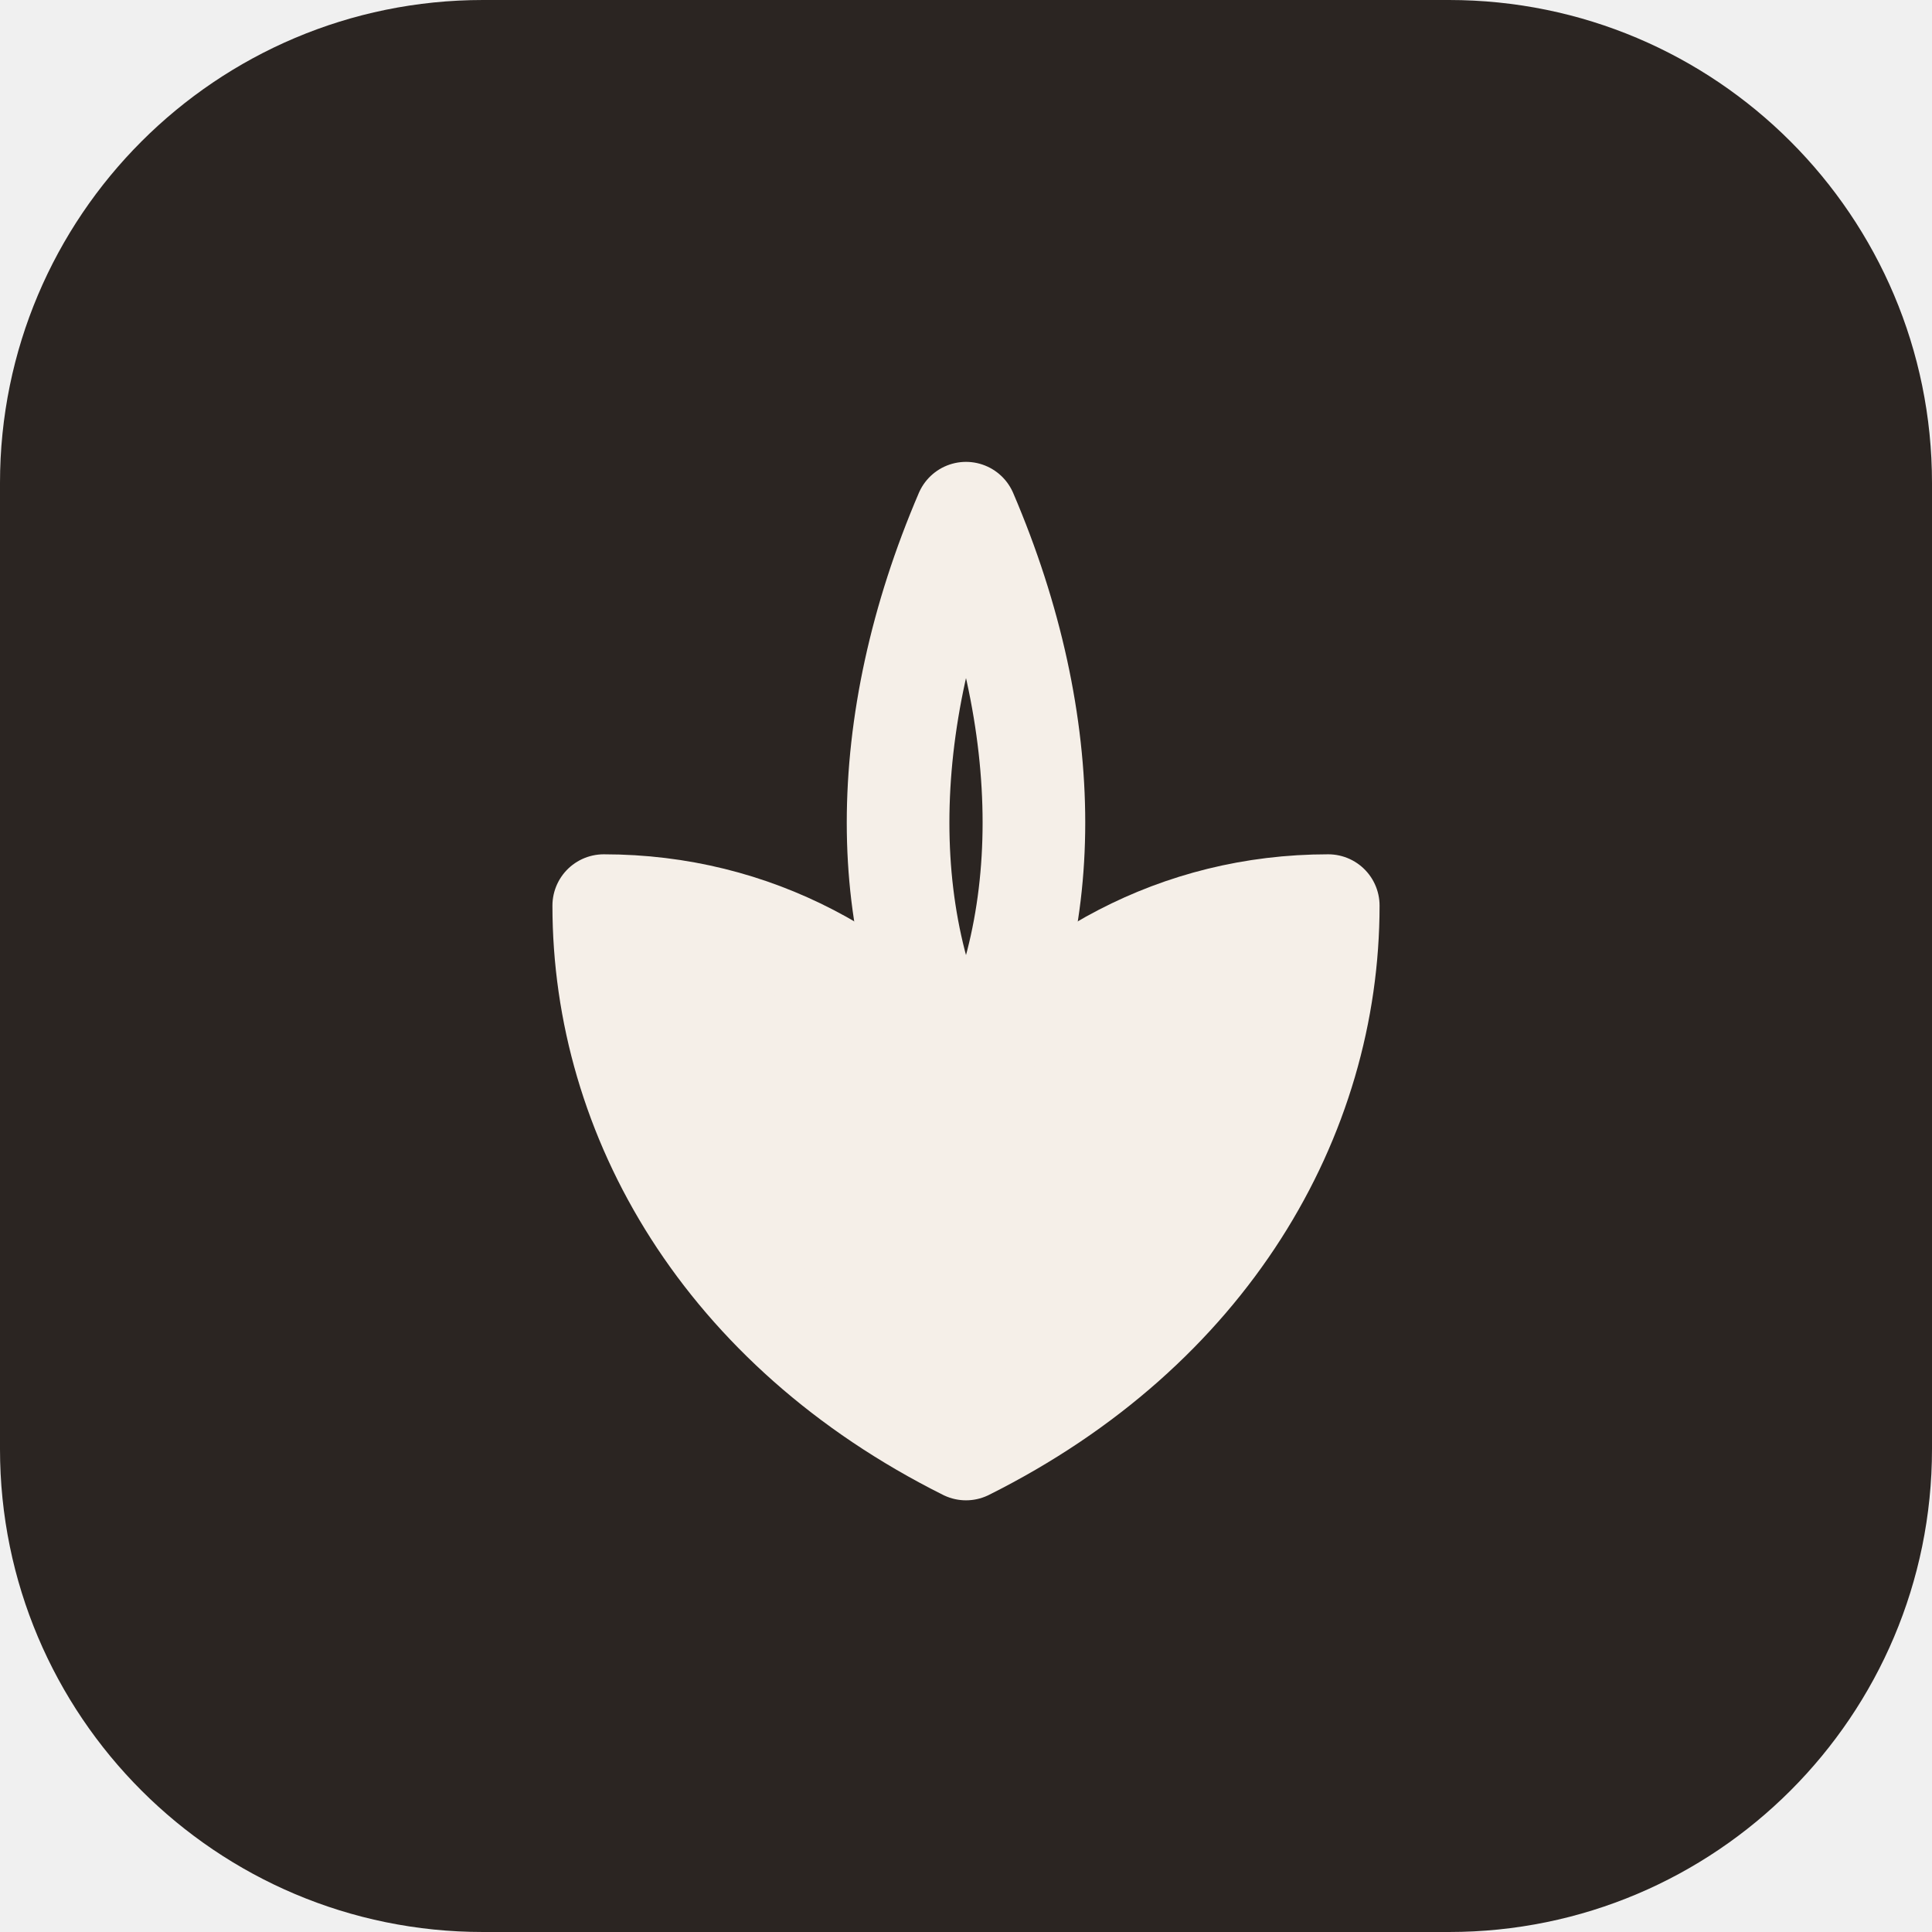
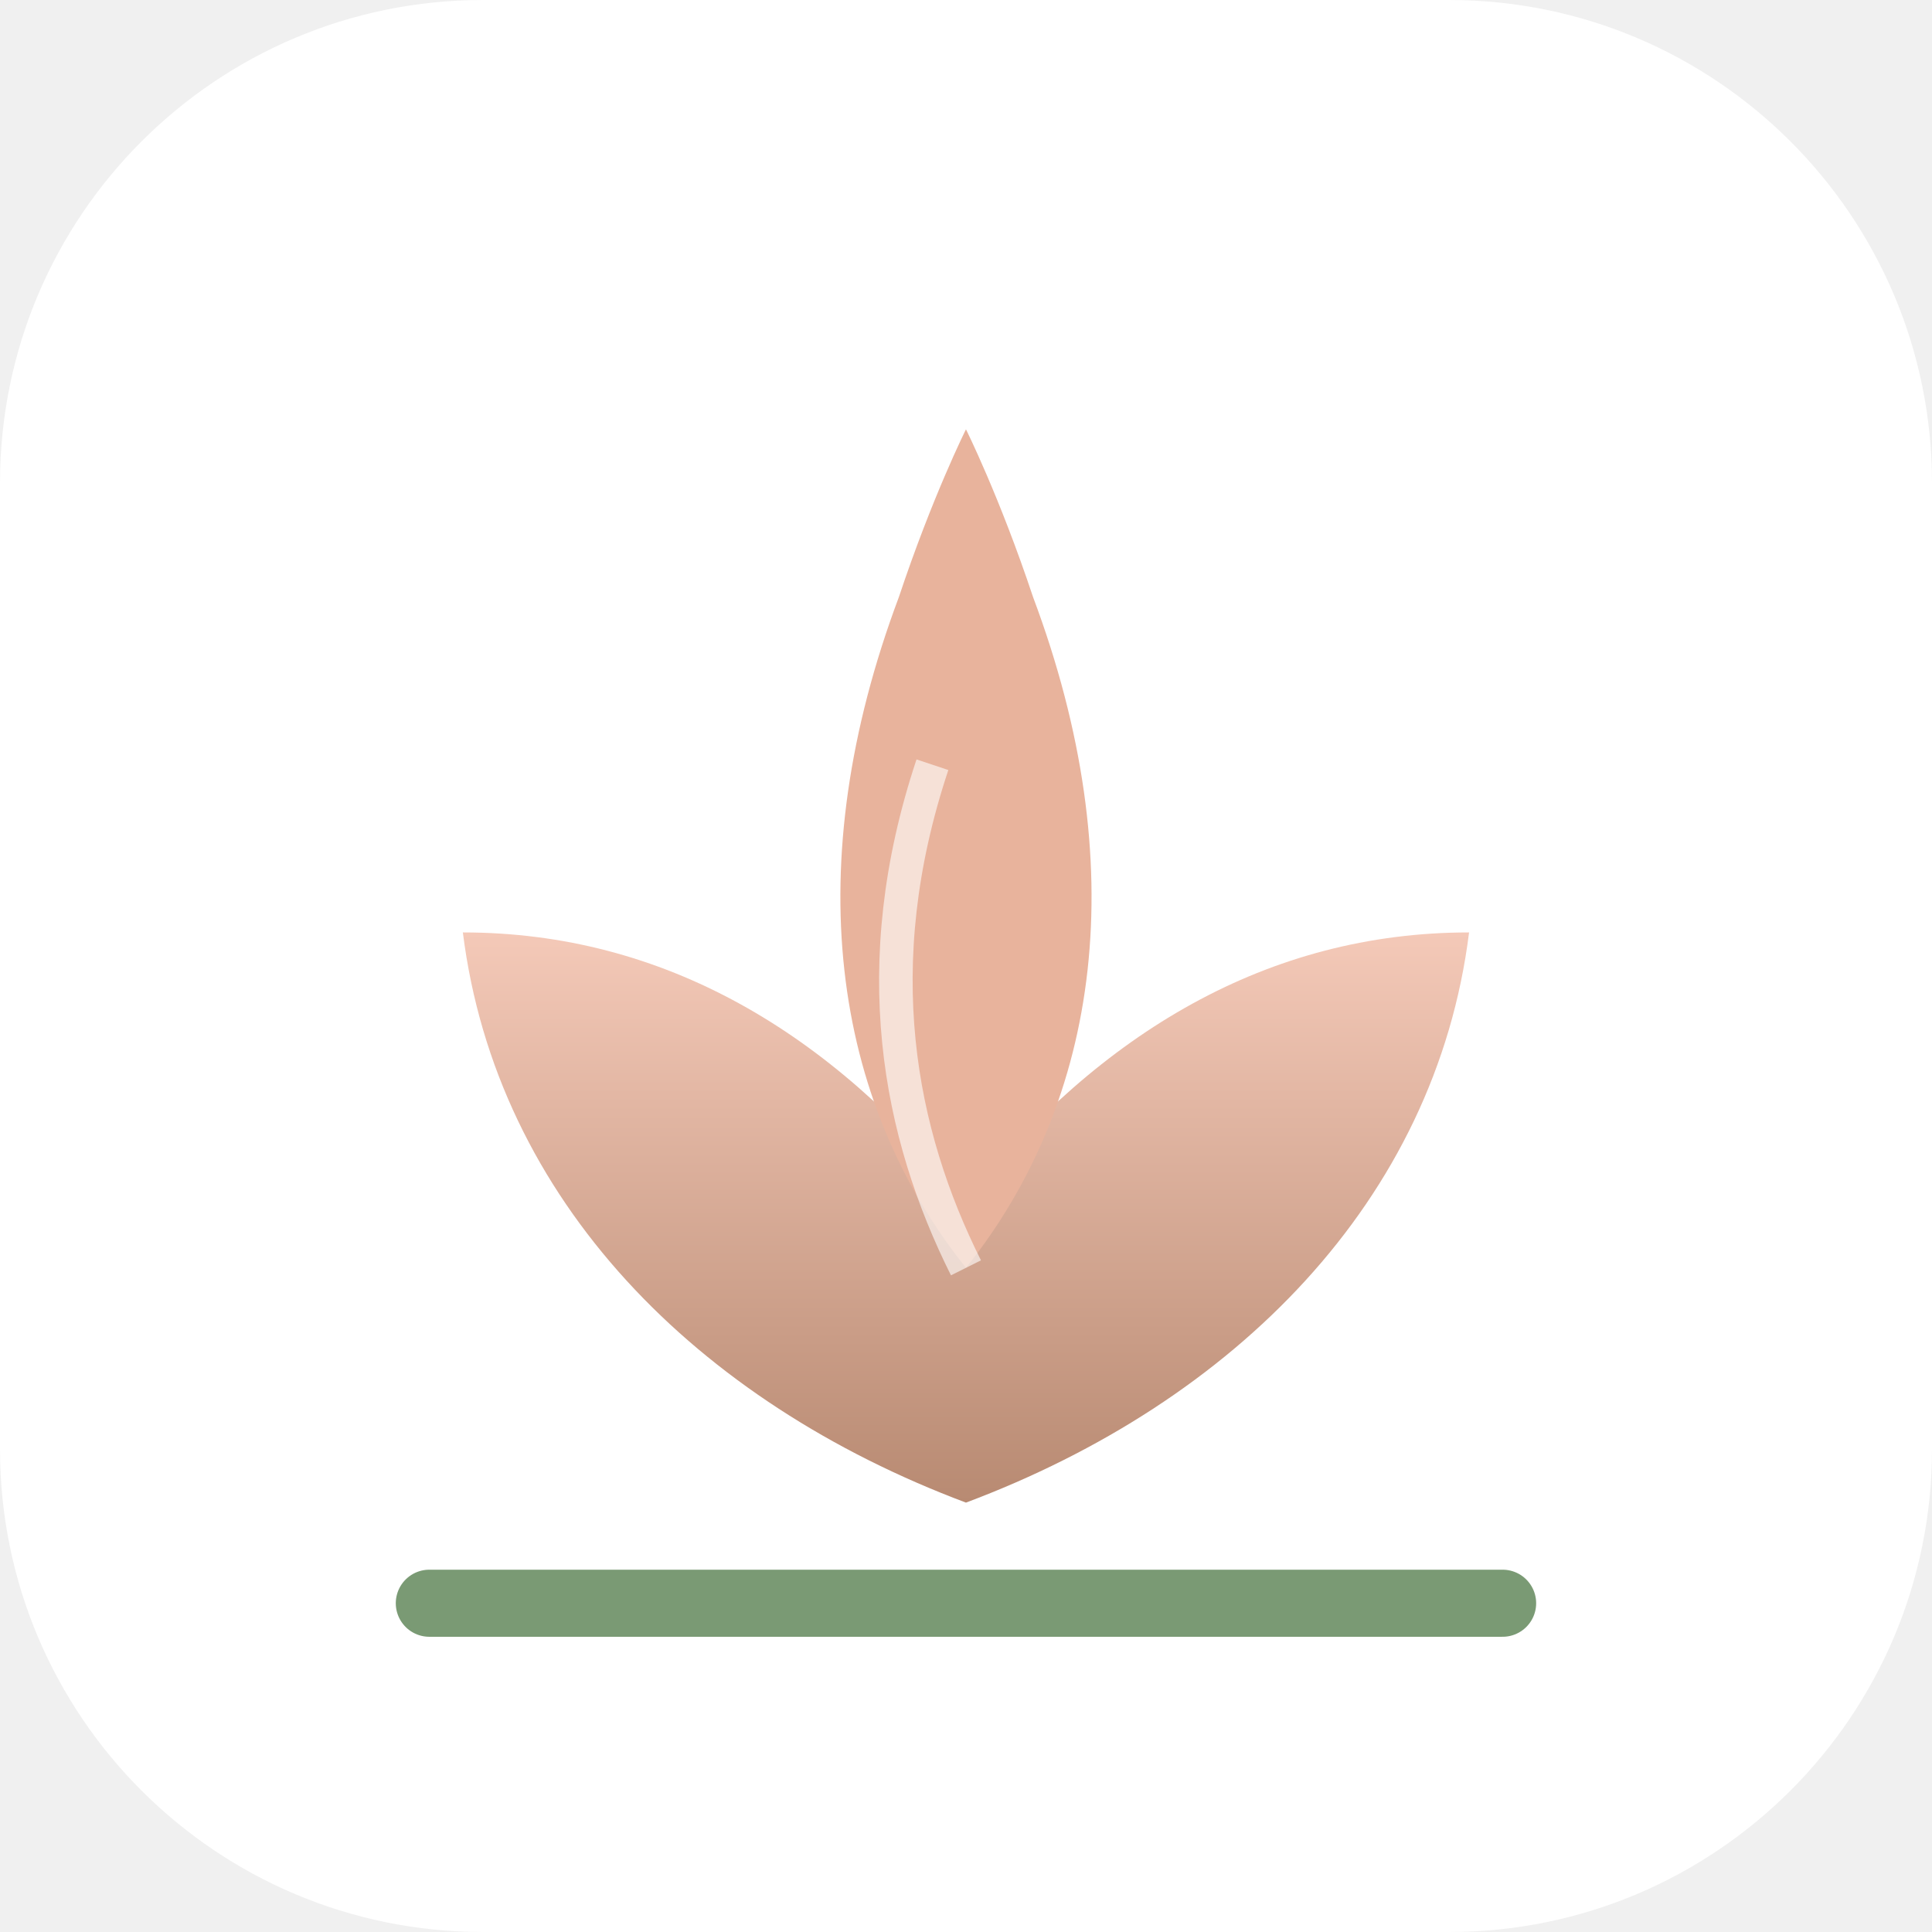
- <svg xmlns="http://www.w3.org/2000/svg" viewBox="0 0 32 32">
-   <rect width="32" height="32" rx="8" fill="#2b2522" />
-   <g transform="translate(4 4) scale(1)" color="#f5efe8" style="color:#f5efe8">
-     <svg viewBox="0 0 24 24" width="24" height="24" fill="none" stroke="currentColor" stroke-width="1.7" stroke-linecap="round" stroke-linejoin="round">
-       <path d="M12 20c-4-2-6-5.5-6-9 2.5 0 4.6 1.2 6 3 1.4-1.8 3.5-3 6-3 0 3.5-2 7-6 9Z" fill="currentColor" />
-       <path d="M12 14c-1.5-2.5-1.5-6 0-9.5 1.5 3.5 1.5 7 0 9.5Z" />
-     </svg>
+ <svg xmlns="http://www.w3.org/2000/svg" viewBox="0 0 48 48">
+   <rect width="48" height="48" rx="12" fill="#ffffff" />
+   <g transform="translate(4 4) scale(.8333)">
+     <defs>
+       <linearGradient id="mk13a" x1="0" x2="0" y1="0" y2="1">
+         <stop offset="0" stop-color="#f4c9b8" />
+         <stop offset="1" stop-color="#b88a72" />
+       </linearGradient>
+     </defs>
+     <path d="M24 40c-8-3-14-9-15-17 6 0 11 3 15 8 4-5 9-8 15-8-1 8-7 14-15 17Z" fill="url(#mk13a)" />
+     <path d="M24 33c-4-5-5-12-2-20 1-3 2-5 2-5s1 2 2 5c3 8 2 15-2 20Z" fill="#e8b39c" />
+     <path d="M24 33c-2-4-3-9-1-15" stroke="#fff" stroke-width="1" fill="none" opacity=".6" />
+     <path d="M8 43h32" stroke="#7a9a74" stroke-width="2" stroke-linecap="round" />
  </g>
</svg>
